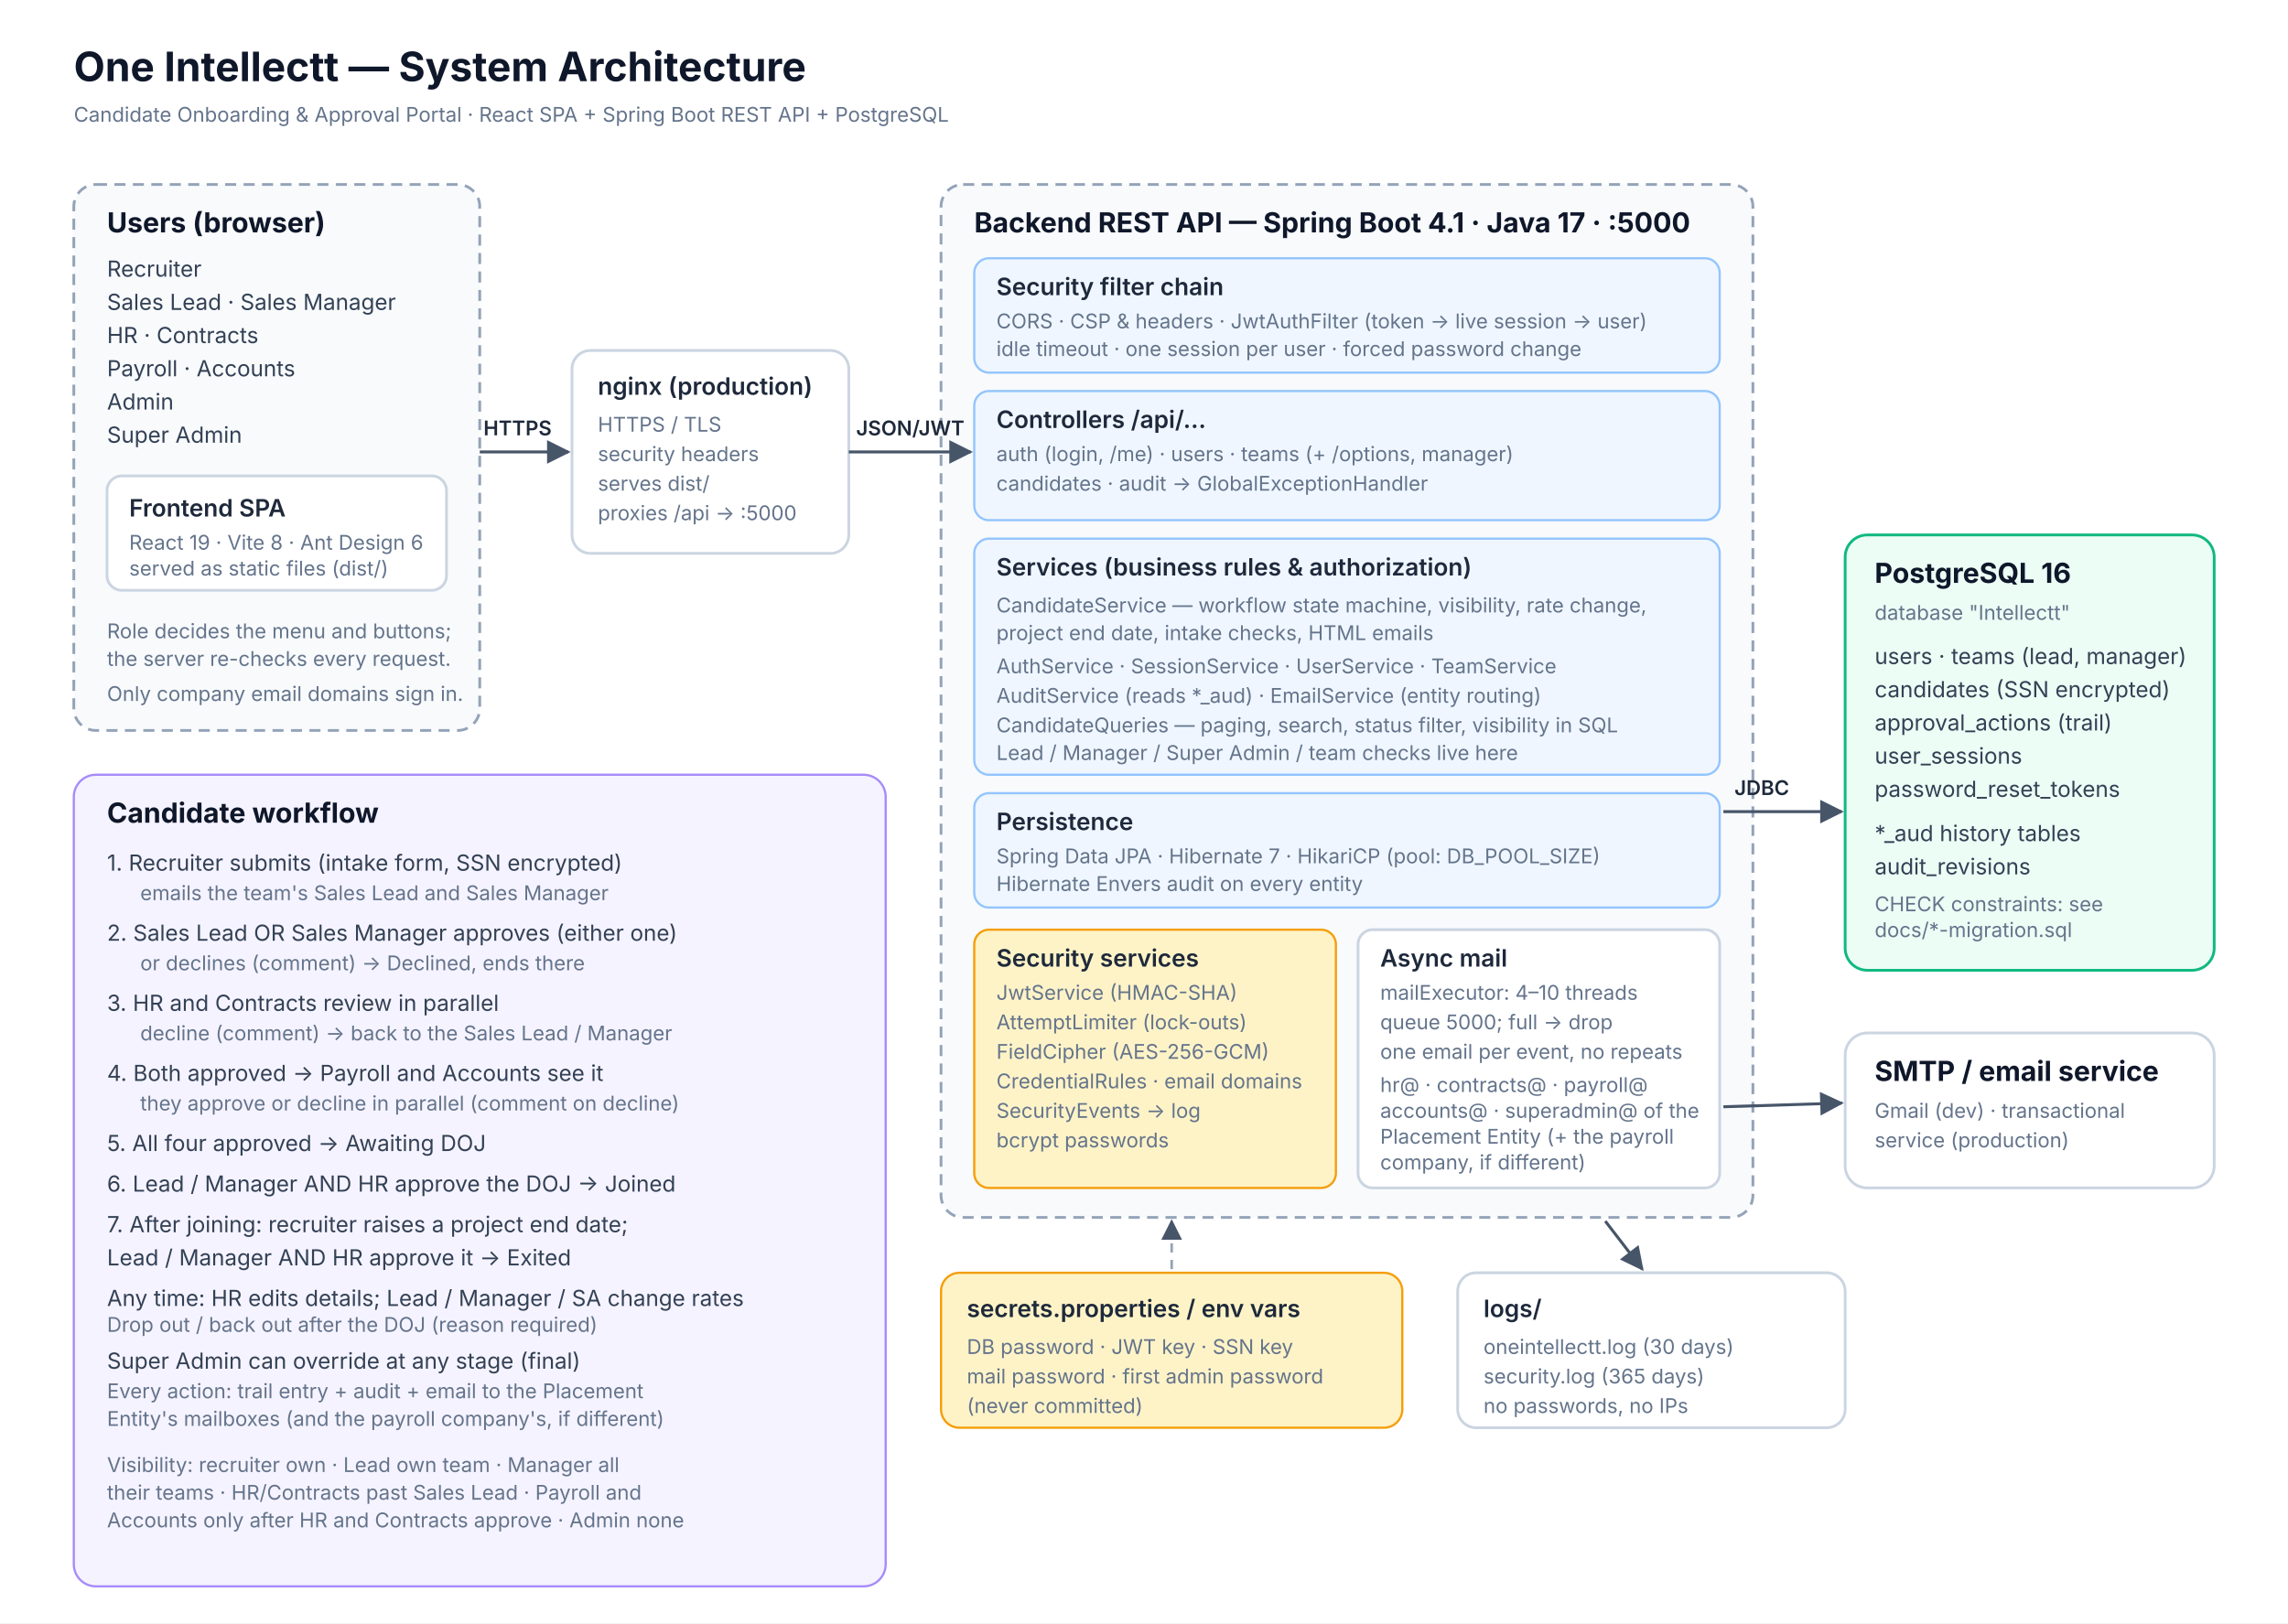
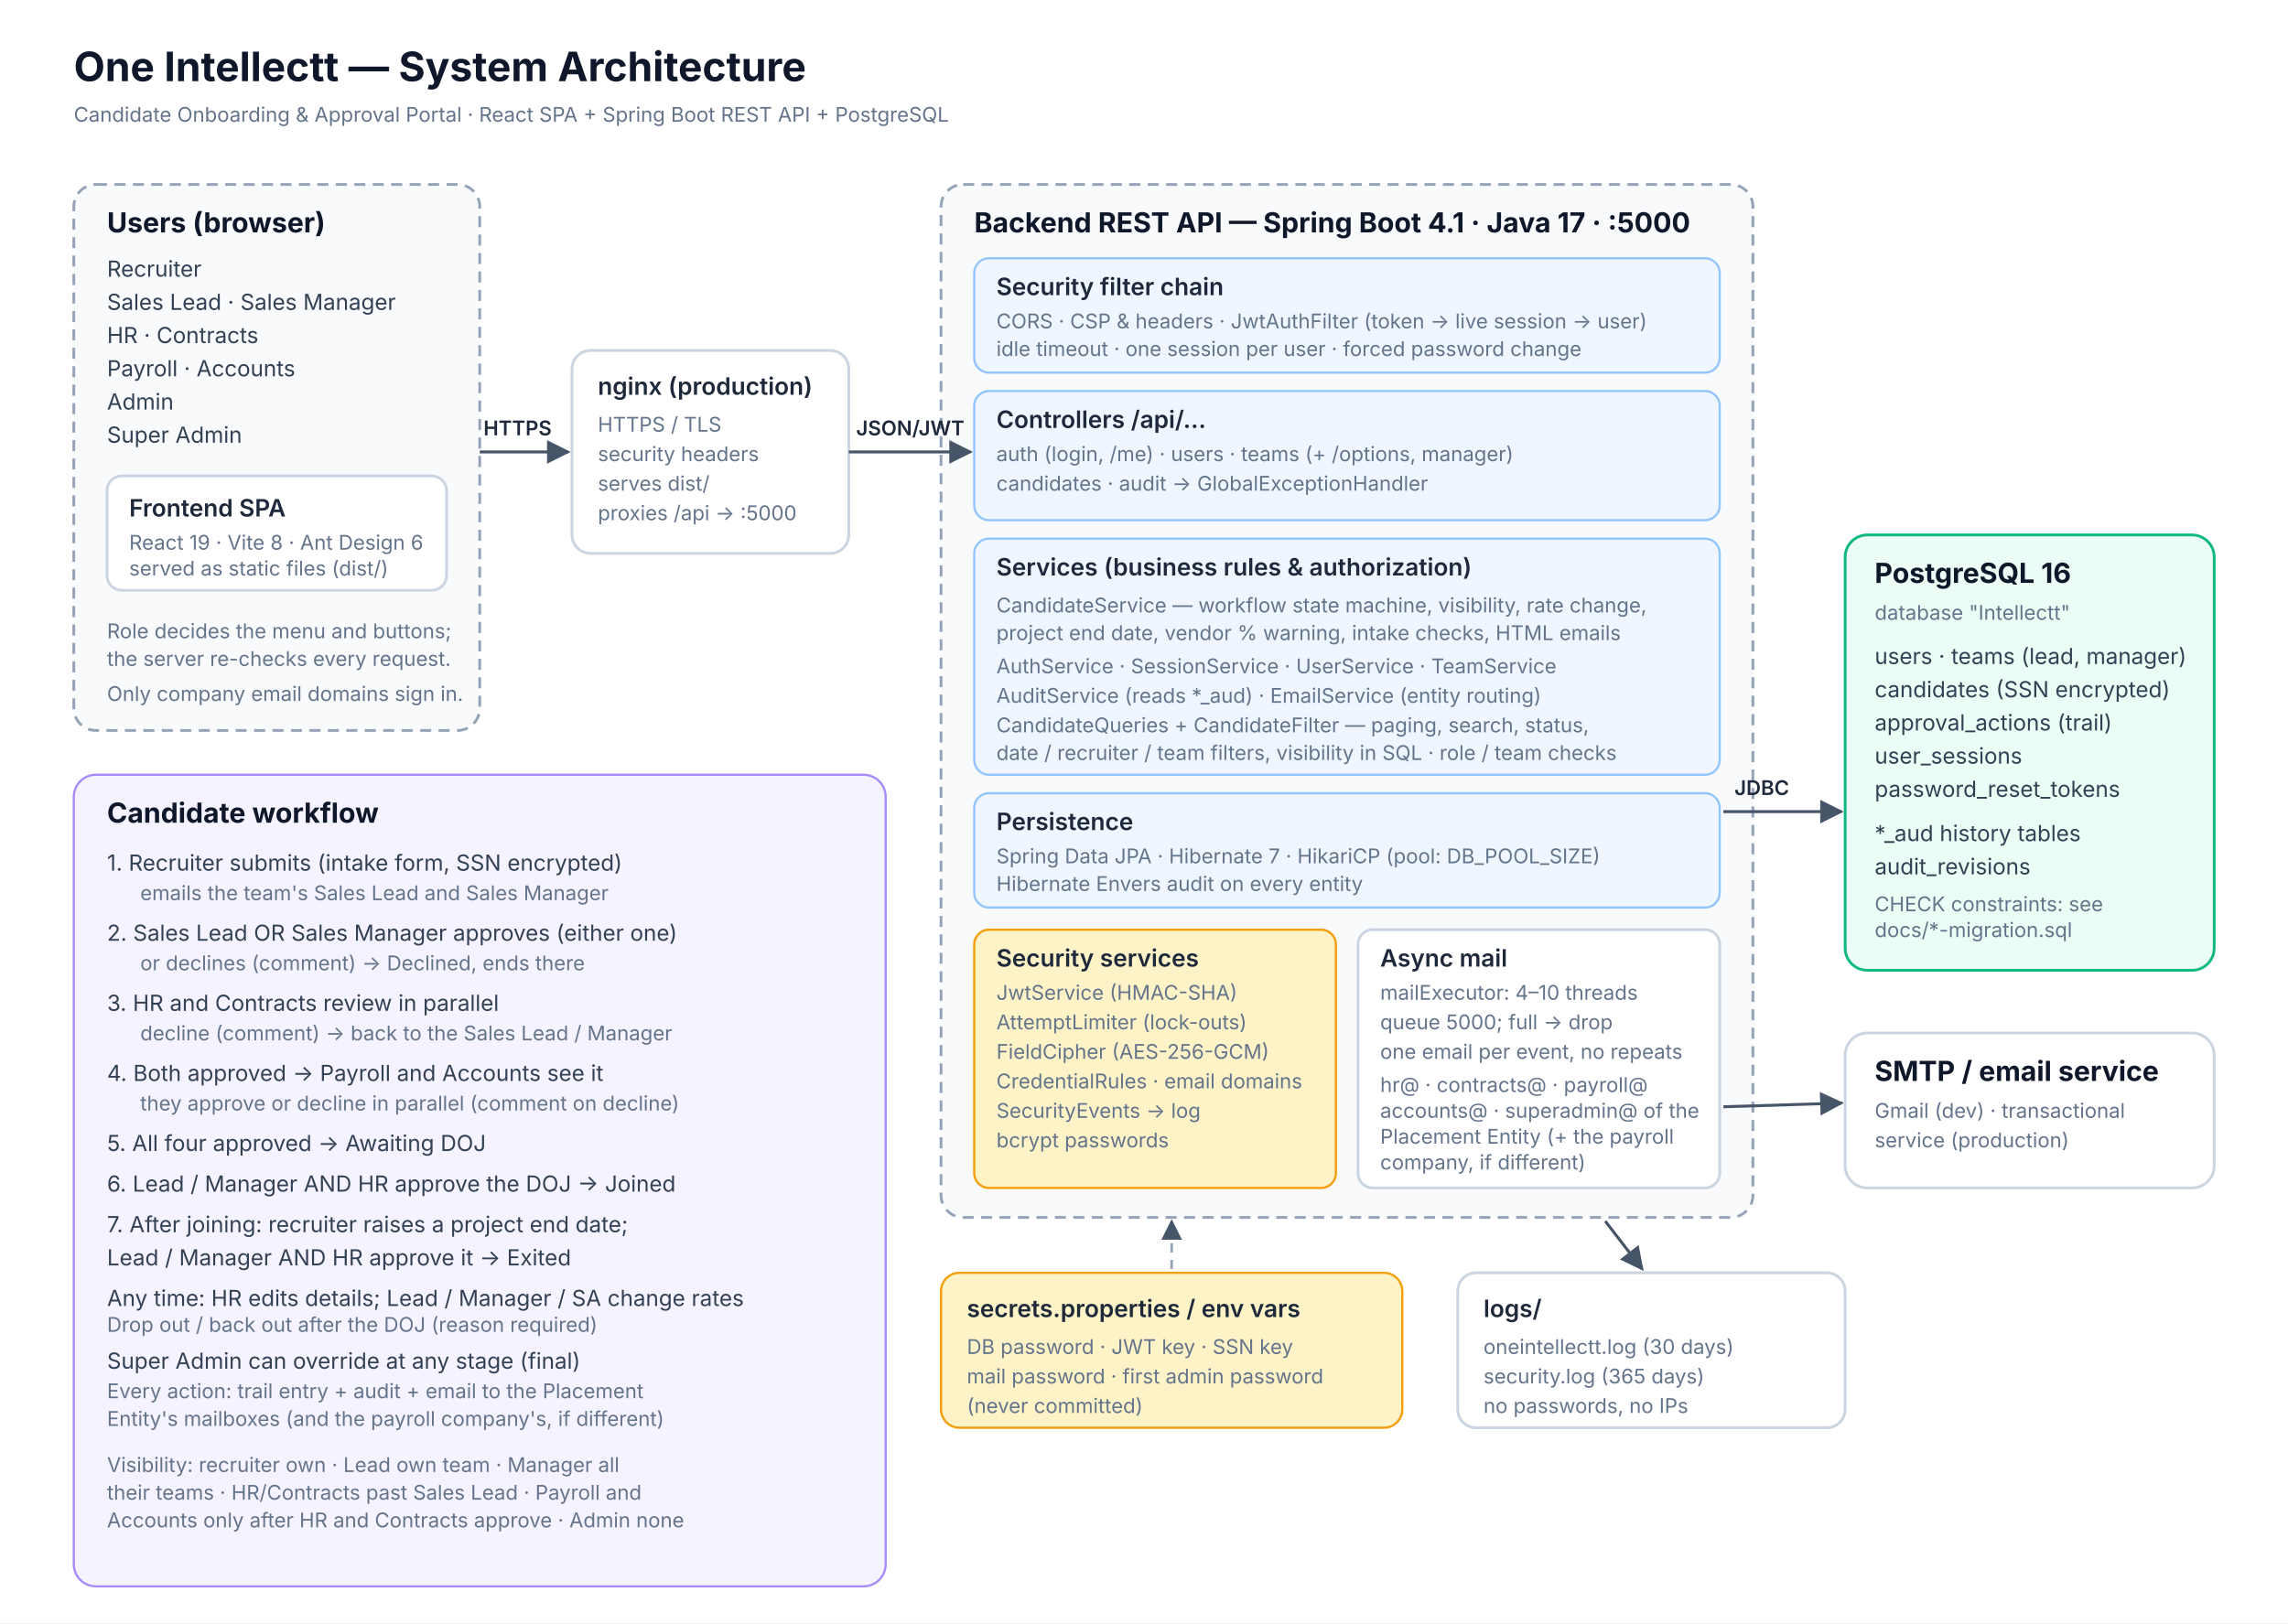
<svg xmlns="http://www.w3.org/2000/svg" viewBox="0 0 1240 880" font-family="Segoe UI, Inter, Arial, sans-serif">
  <defs>
    <marker id="arrow" viewBox="0 0 10 10" refX="9" refY="5" markerWidth="8" markerHeight="8" orient="auto-start-reverse">
      <path d="M0,0 L10,5 L0,10 z" fill="#475569" />
    </marker>
    <style>
      .box { fill: #ffffff; stroke: #cbd5e1; stroke-width: 1.5; }
      .group { fill: #f8fafc; stroke: #94a3b8; stroke-width: 1.5; stroke-dasharray: 6 4; }
      .layer { fill: #eff6ff; stroke: #93c5fd; stroke-width: 1.2; }
      .sec { fill: #fef3c7; stroke: #f59e0b; stroke-width: 1.2; }
      .db { fill: #ecfdf5; stroke: #10b981; stroke-width: 1.5; }
      .wf { fill: #f5f3ff; stroke: #a78bfa; stroke-width: 1.2; }
      .h1 { font-size: 22px; font-weight: 700; fill: #0f172a; }
      .h2 { font-size: 15px; font-weight: 700; fill: #0f172a; }
      .h3 { font-size: 13px; font-weight: 600; fill: #1e293b; }
      .t { font-size: 12px; fill: #334155; }
      .s { font-size: 11px; fill: #64748b; }
      .lbl { font-size: 11px; fill: #1e293b; font-weight: 600; }
      .line { stroke: #475569; stroke-width: 1.6; fill: none; marker-end: url(#arrow); }
      .dline { stroke: #94a3b8; stroke-width: 1.4; fill: none; stroke-dasharray: 5 4; marker-end: url(#arrow); }
    </style>
  </defs>
  <rect width="1240" height="880" fill="#ffffff" />
  <text x="40" y="44" class="h1">One Intellectt — System Architecture</text>
  <text x="40" y="66" class="s">Candidate Onboarding &amp; Approval Portal · React SPA + Spring Boot REST API + PostgreSQL</text>
  <rect x="40" y="100" width="220" height="296" rx="12" class="group" />
  <text x="58" y="126" class="h2">Users (browser)</text>
  <g class="t">
    <text x="58" y="150">Recruiter</text>
    <text x="58" y="168">Sales Lead · Sales Manager</text>
    <text x="58" y="186">HR · Contracts</text>
    <text x="58" y="204">Payroll · Accounts</text>
    <text x="58" y="222">Admin</text>
    <text x="58" y="240">Super Admin</text>
  </g>
  <rect x="58" y="258" width="184" height="62" rx="8" class="box" />
  <text x="70" y="280" class="h3">Frontend SPA</text>
  <text x="70" y="298" class="s">React 19 · Vite 8 · Ant Design 6</text>
  <text x="70" y="312" class="s">served as static files (dist/)</text>
  <text x="58" y="346" class="s">Role decides the menu and buttons;</text>
  <text x="58" y="361" class="s">the server re-checks every request.</text>
  <text x="58" y="380" class="s">Only company email domains sign in.</text>
  <rect x="310" y="190" width="150" height="110" rx="10" class="box" />
  <text x="324" y="214" class="h3">nginx (production)</text>
  <text x="324" y="234" class="s">HTTPS / TLS</text>
  <text x="324" y="250" class="s">security headers</text>
  <text x="324" y="266" class="s">serves dist/</text>
  <text x="324" y="282" class="s">proxies /api → :5000</text>
  <path d="M260 245 L308 245" class="line" />
  <text x="262" y="236" class="lbl">HTTPS</text>
  <rect x="510" y="100" width="440" height="560" rx="12" class="group" />
  <text x="528" y="126" class="h2">Backend REST API — Spring Boot 4.1 · Java 17 · :5000</text>
  <rect x="528" y="140" width="404" height="62" rx="8" class="layer" />
  <text x="540" y="160" class="h3">Security filter chain</text>
  <text x="540" y="178" class="s">CORS · CSP &amp; headers · JwtAuthFilter (token → live session → user)</text>
  <text x="540" y="193" class="s">idle timeout · one session per user · forced password change</text>
  <rect x="528" y="212" width="404" height="70" rx="8" class="layer" />
  <text x="540" y="232" class="h3">Controllers  /api/…</text>
  <text x="540" y="250" class="s">auth (login, /me) · users · teams (+ /options, manager)</text>
  <text x="540" y="266" class="s">candidates · audit   →  GlobalExceptionHandler</text>
  <rect x="528" y="292" width="404" height="128" rx="8" class="layer" />
  <text x="540" y="312" class="h3">Services (business rules &amp; authorization)</text>
  <text x="540" y="332" class="s">CandidateService — workflow state machine, visibility, rate change,</text>
-   <text x="540" y="347" class="s">project end date, intake checks, HTML emails</text>
+   <text x="540" y="347" class="s">project end date, vendor % warning, intake checks, HTML emails</text>
  <text x="540" y="365" class="s">AuthService · SessionService · UserService · TeamService</text>
  <text x="540" y="381" class="s">AuditService (reads *_aud) · EmailService (entity routing)</text>
-   <text x="540" y="397" class="s">CandidateQueries — paging, search, status filter, visibility in SQL</text>
-   <text x="540" y="412" class="s">Lead / Manager / Super Admin / team checks live here</text>
+   <text x="540" y="397" class="s">CandidateQueries + CandidateFilter — paging, search, status,</text>
+   <text x="540" y="412" class="s">date / recruiter / team filters, visibility in SQL · role / team checks</text>
  <rect x="528" y="430" width="404" height="62" rx="8" class="layer" />
  <text x="540" y="450" class="h3">Persistence</text>
  <text x="540" y="468" class="s">Spring Data JPA · Hibernate 7 · HikariCP (pool: DB_POOL_SIZE)</text>
  <text x="540" y="483" class="s">Hibernate Envers audit on every entity</text>
  <rect x="528" y="504" width="196" height="140" rx="8" class="sec" />
  <text x="540" y="524" class="h3">Security services</text>
  <text x="540" y="542" class="s">JwtService (HMAC-SHA)</text>
  <text x="540" y="558" class="s">AttemptLimiter (lock-outs)</text>
  <text x="540" y="574" class="s">FieldCipher (AES-256-GCM)</text>
  <text x="540" y="590" class="s">CredentialRules · email domains</text>
  <text x="540" y="606" class="s">SecurityEvents → log</text>
  <text x="540" y="622" class="s">bcrypt passwords</text>
  <rect x="736" y="504" width="196" height="140" rx="8" class="box" />
  <text x="748" y="524" class="h3">Async mail</text>
  <text x="748" y="542" class="s">mailExecutor: 4–10 threads</text>
  <text x="748" y="558" class="s">queue 5000; full → drop</text>
  <text x="748" y="574" class="s">one email per event, no repeats</text>
  <text x="748" y="592" class="s">hr@ · contracts@ · payroll@</text>
  <text x="748" y="606" class="s">accounts@ · superadmin@ of the</text>
  <text x="748" y="620" class="s">Placement Entity (+ the payroll</text>
  <text x="748" y="634" class="s">company, if different)</text>
  <path d="M460 245 L526 245" class="line" />
  <text x="464" y="236" class="lbl">JSON/JWT</text>
  <rect x="1000" y="290" width="200" height="236" rx="12" class="db" />
  <text x="1016" y="316" class="h2">PostgreSQL 16</text>
  <text x="1016" y="336" class="s">database "Intellectt"</text>
  <text x="1016" y="360" class="t">users · teams (lead, manager)</text>
  <text x="1016" y="378" class="t">candidates (SSN encrypted)</text>
  <text x="1016" y="396" class="t">approval_actions (trail)</text>
  <text x="1016" y="414" class="t">user_sessions</text>
  <text x="1016" y="432" class="t">password_reset_tokens</text>
  <text x="1016" y="456" class="t">*_aud history tables</text>
  <text x="1016" y="474" class="t">audit_revisions</text>
  <text x="1016" y="494" class="s">CHECK constraints: see</text>
  <text x="1016" y="508" class="s">docs/*-migration.sql</text>
  <path d="M934 440 L998 440" class="line" />
  <text x="940" y="431" class="lbl">JDBC</text>
  <rect x="1000" y="560" width="200" height="84" rx="12" class="box" />
  <text x="1016" y="586" class="h2">SMTP / email service</text>
  <text x="1016" y="606" class="s">Gmail (dev) · transactional</text>
  <text x="1016" y="622" class="s">service (production)</text>
  <path d="M934 600 L998 598" class="line" />
  <rect x="510" y="690" width="250" height="84" rx="10" class="sec" />
  <text x="524" y="714" class="h3">secrets.properties / env vars</text>
  <text x="524" y="734" class="s">DB password · JWT key · SSN key</text>
  <text x="524" y="750" class="s">mail password · first admin password</text>
  <text x="524" y="766" class="s">(never committed)</text>
  <path d="M635 688 L635 662" class="dline" />
  <rect x="790" y="690" width="210" height="84" rx="10" class="box" />
  <text x="804" y="714" class="h3">logs/</text>
  <text x="804" y="734" class="s">oneintellectt.log (30 days)</text>
  <text x="804" y="750" class="s">security.log (365 days)</text>
  <text x="804" y="766" class="s">no passwords, no IPs</text>
  <path d="M870 662 L890 688" class="line" />
  <rect x="40" y="420" width="440" height="440" rx="12" class="wf" />
  <text x="58" y="446" class="h2">Candidate workflow</text>
  <text x="58" y="472" class="t">1. Recruiter submits (intake form, SSN encrypted)</text>
  <text x="76" y="488" class="s">emails the team's Sales Lead and Sales Manager</text>
  <text x="58" y="510" class="t">2. Sales Lead OR Sales Manager approves (either one)</text>
  <text x="76" y="526" class="s">or declines (comment) → Declined, ends there</text>
  <text x="58" y="548" class="t">3. HR and Contracts review in parallel</text>
  <text x="76" y="564" class="s">decline (comment) → back to the Sales Lead / Manager</text>
  <text x="58" y="586" class="t">4. Both approved → Payroll and Accounts see it</text>
  <text x="76" y="602" class="s">they approve or decline in parallel (comment on decline)</text>
  <text x="58" y="624" class="t">5. All four approved → Awaiting DOJ</text>
  <text x="58" y="646" class="t">6. Lead / Manager AND HR approve the DOJ → Joined</text>
  <text x="58" y="668" class="t">7. After joining: recruiter raises a project end date;</text>
  <text x="58" y="686" class="t">Lead / Manager AND HR approve it → Exited</text>
  <text x="58" y="708" class="t">Any time: HR edits details; Lead / Manager / SA change rates</text>
  <text x="58" y="722" class="s">Drop out / back out after the DOJ (reason required)</text>
  <text x="58" y="742" class="t">Super Admin can override at any stage (final)</text>
  <text x="58" y="758" class="s">Every action: trail entry + audit + email to the Placement</text>
  <text x="58" y="773" class="s">Entity's mailboxes (and the payroll company's, if different)</text>
  <text x="58" y="798" class="s">Visibility: recruiter own · Lead own team · Manager all</text>
  <text x="58" y="813" class="s">their teams · HR/Contracts past Sales Lead · Payroll and</text>
  <text x="58" y="828" class="s">Accounts only after HR and Contracts approve · Admin none</text>
</svg>
